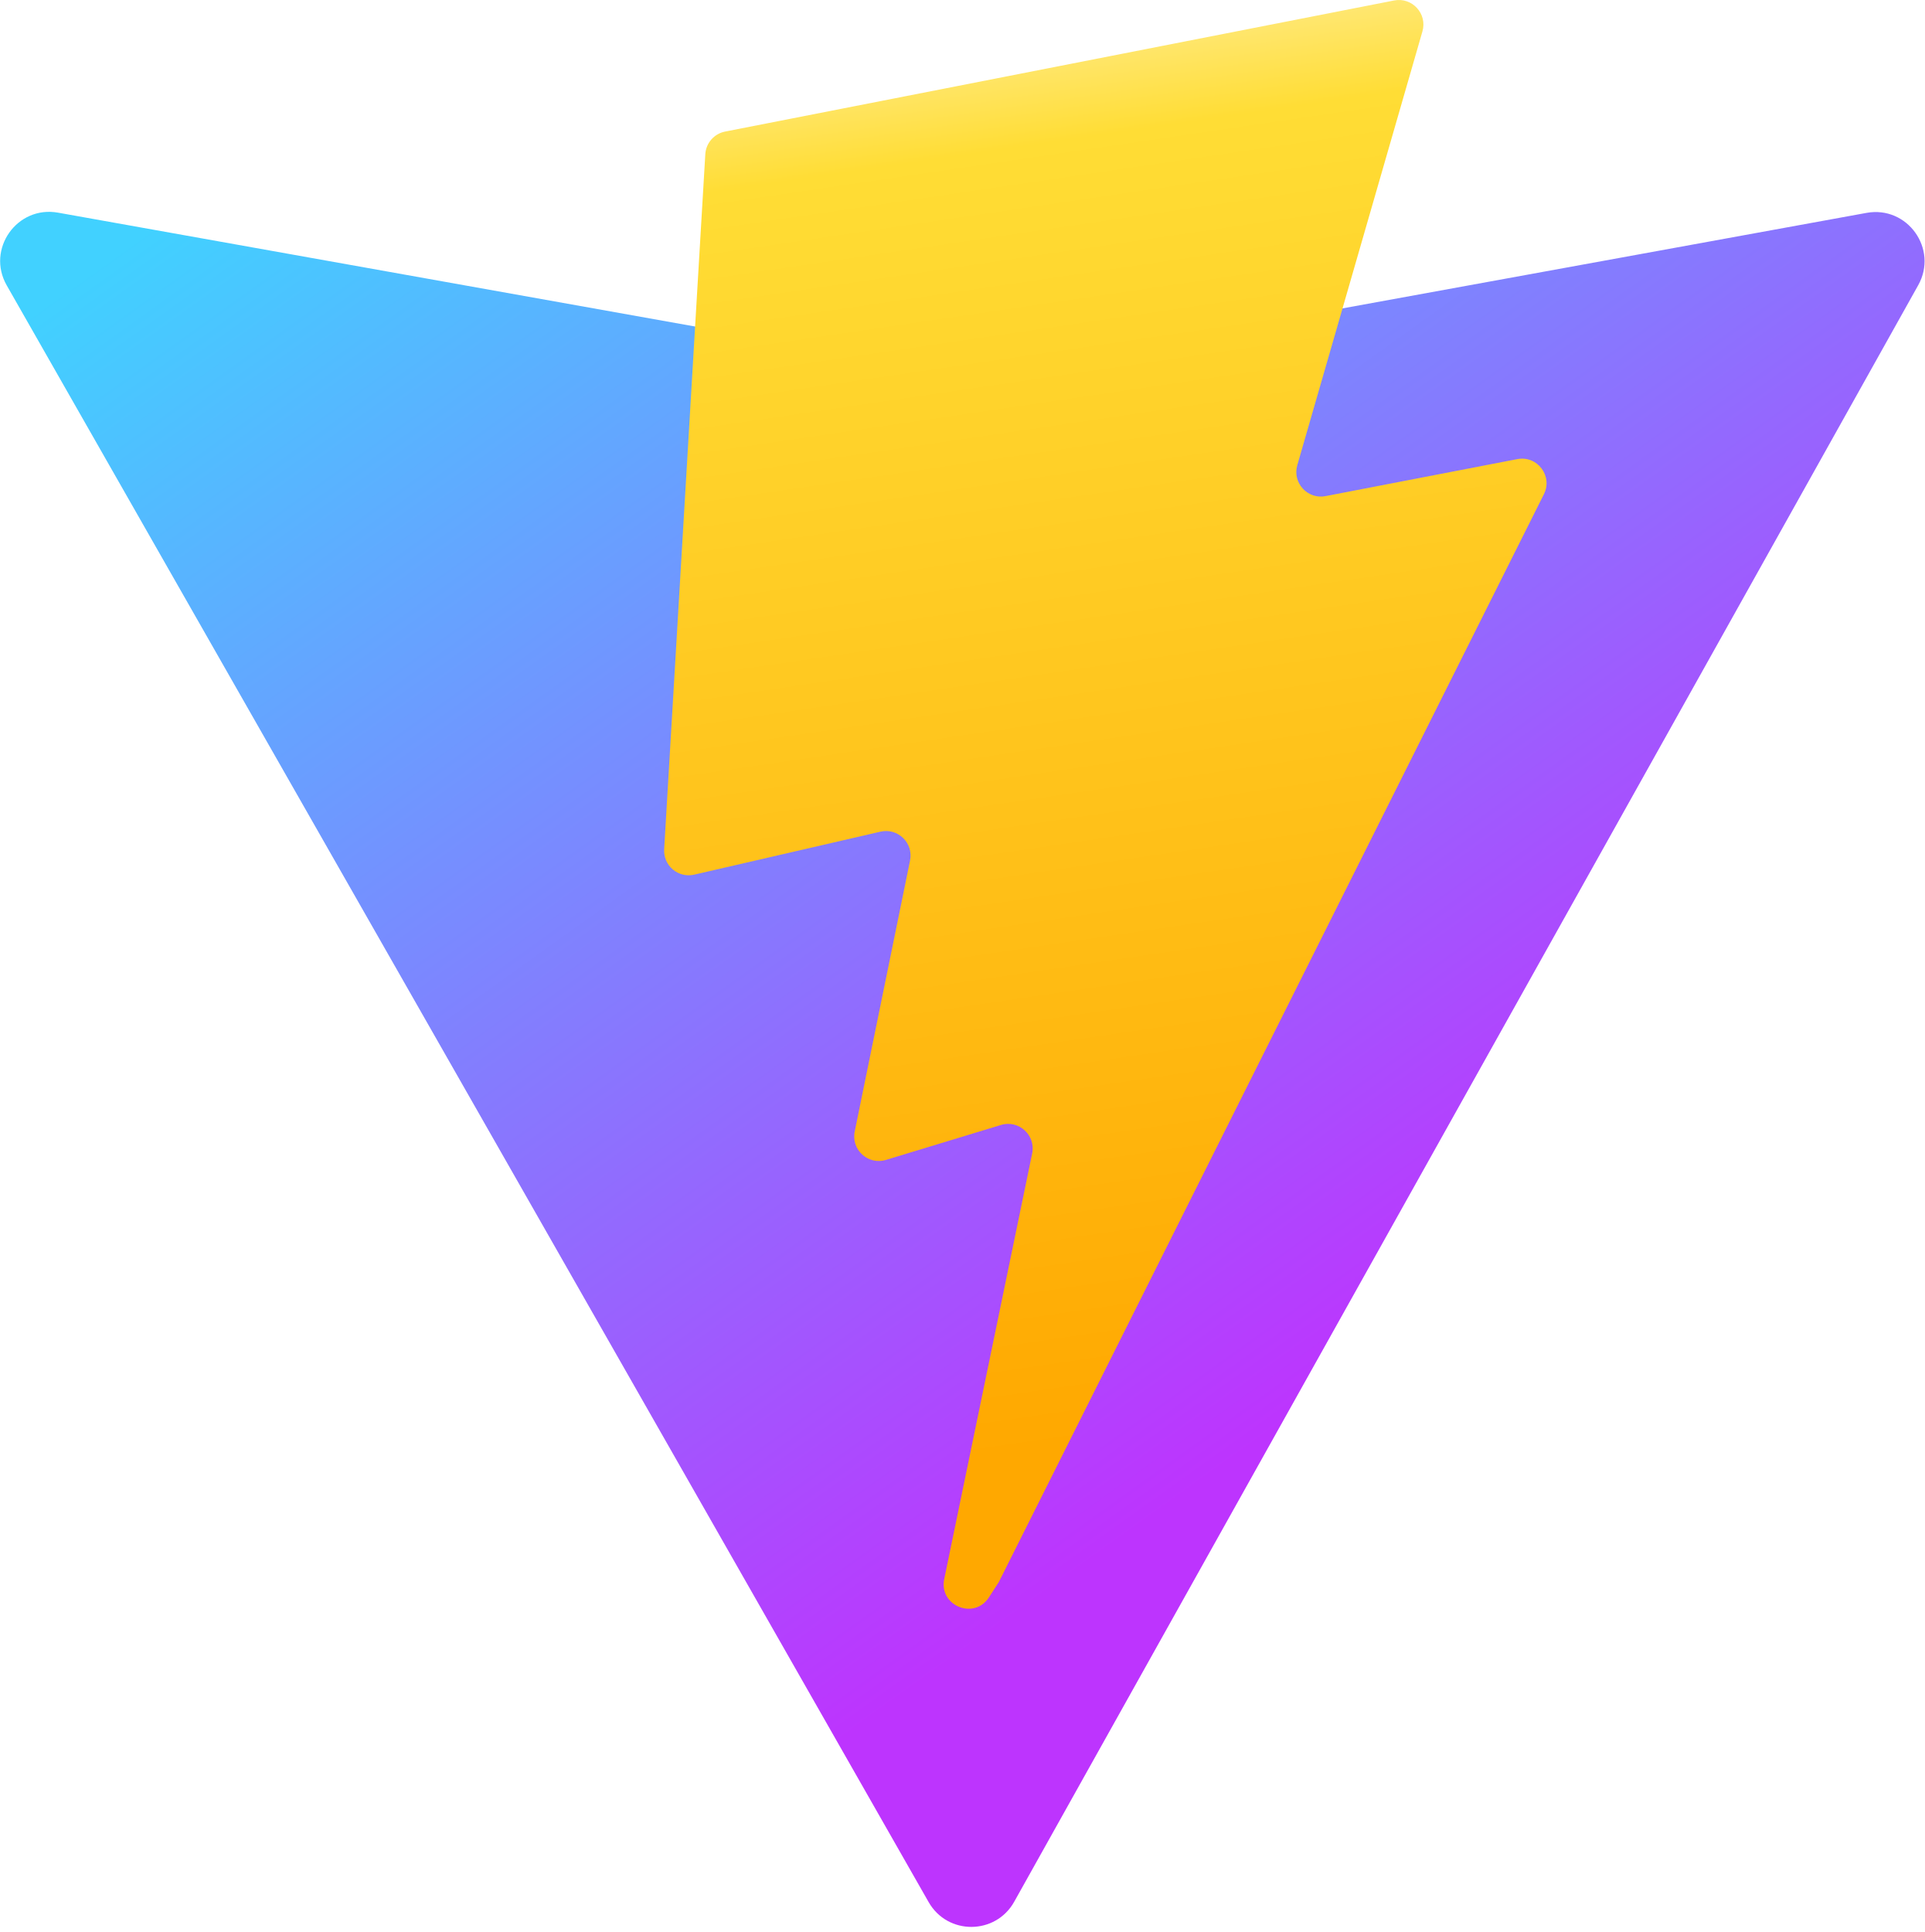
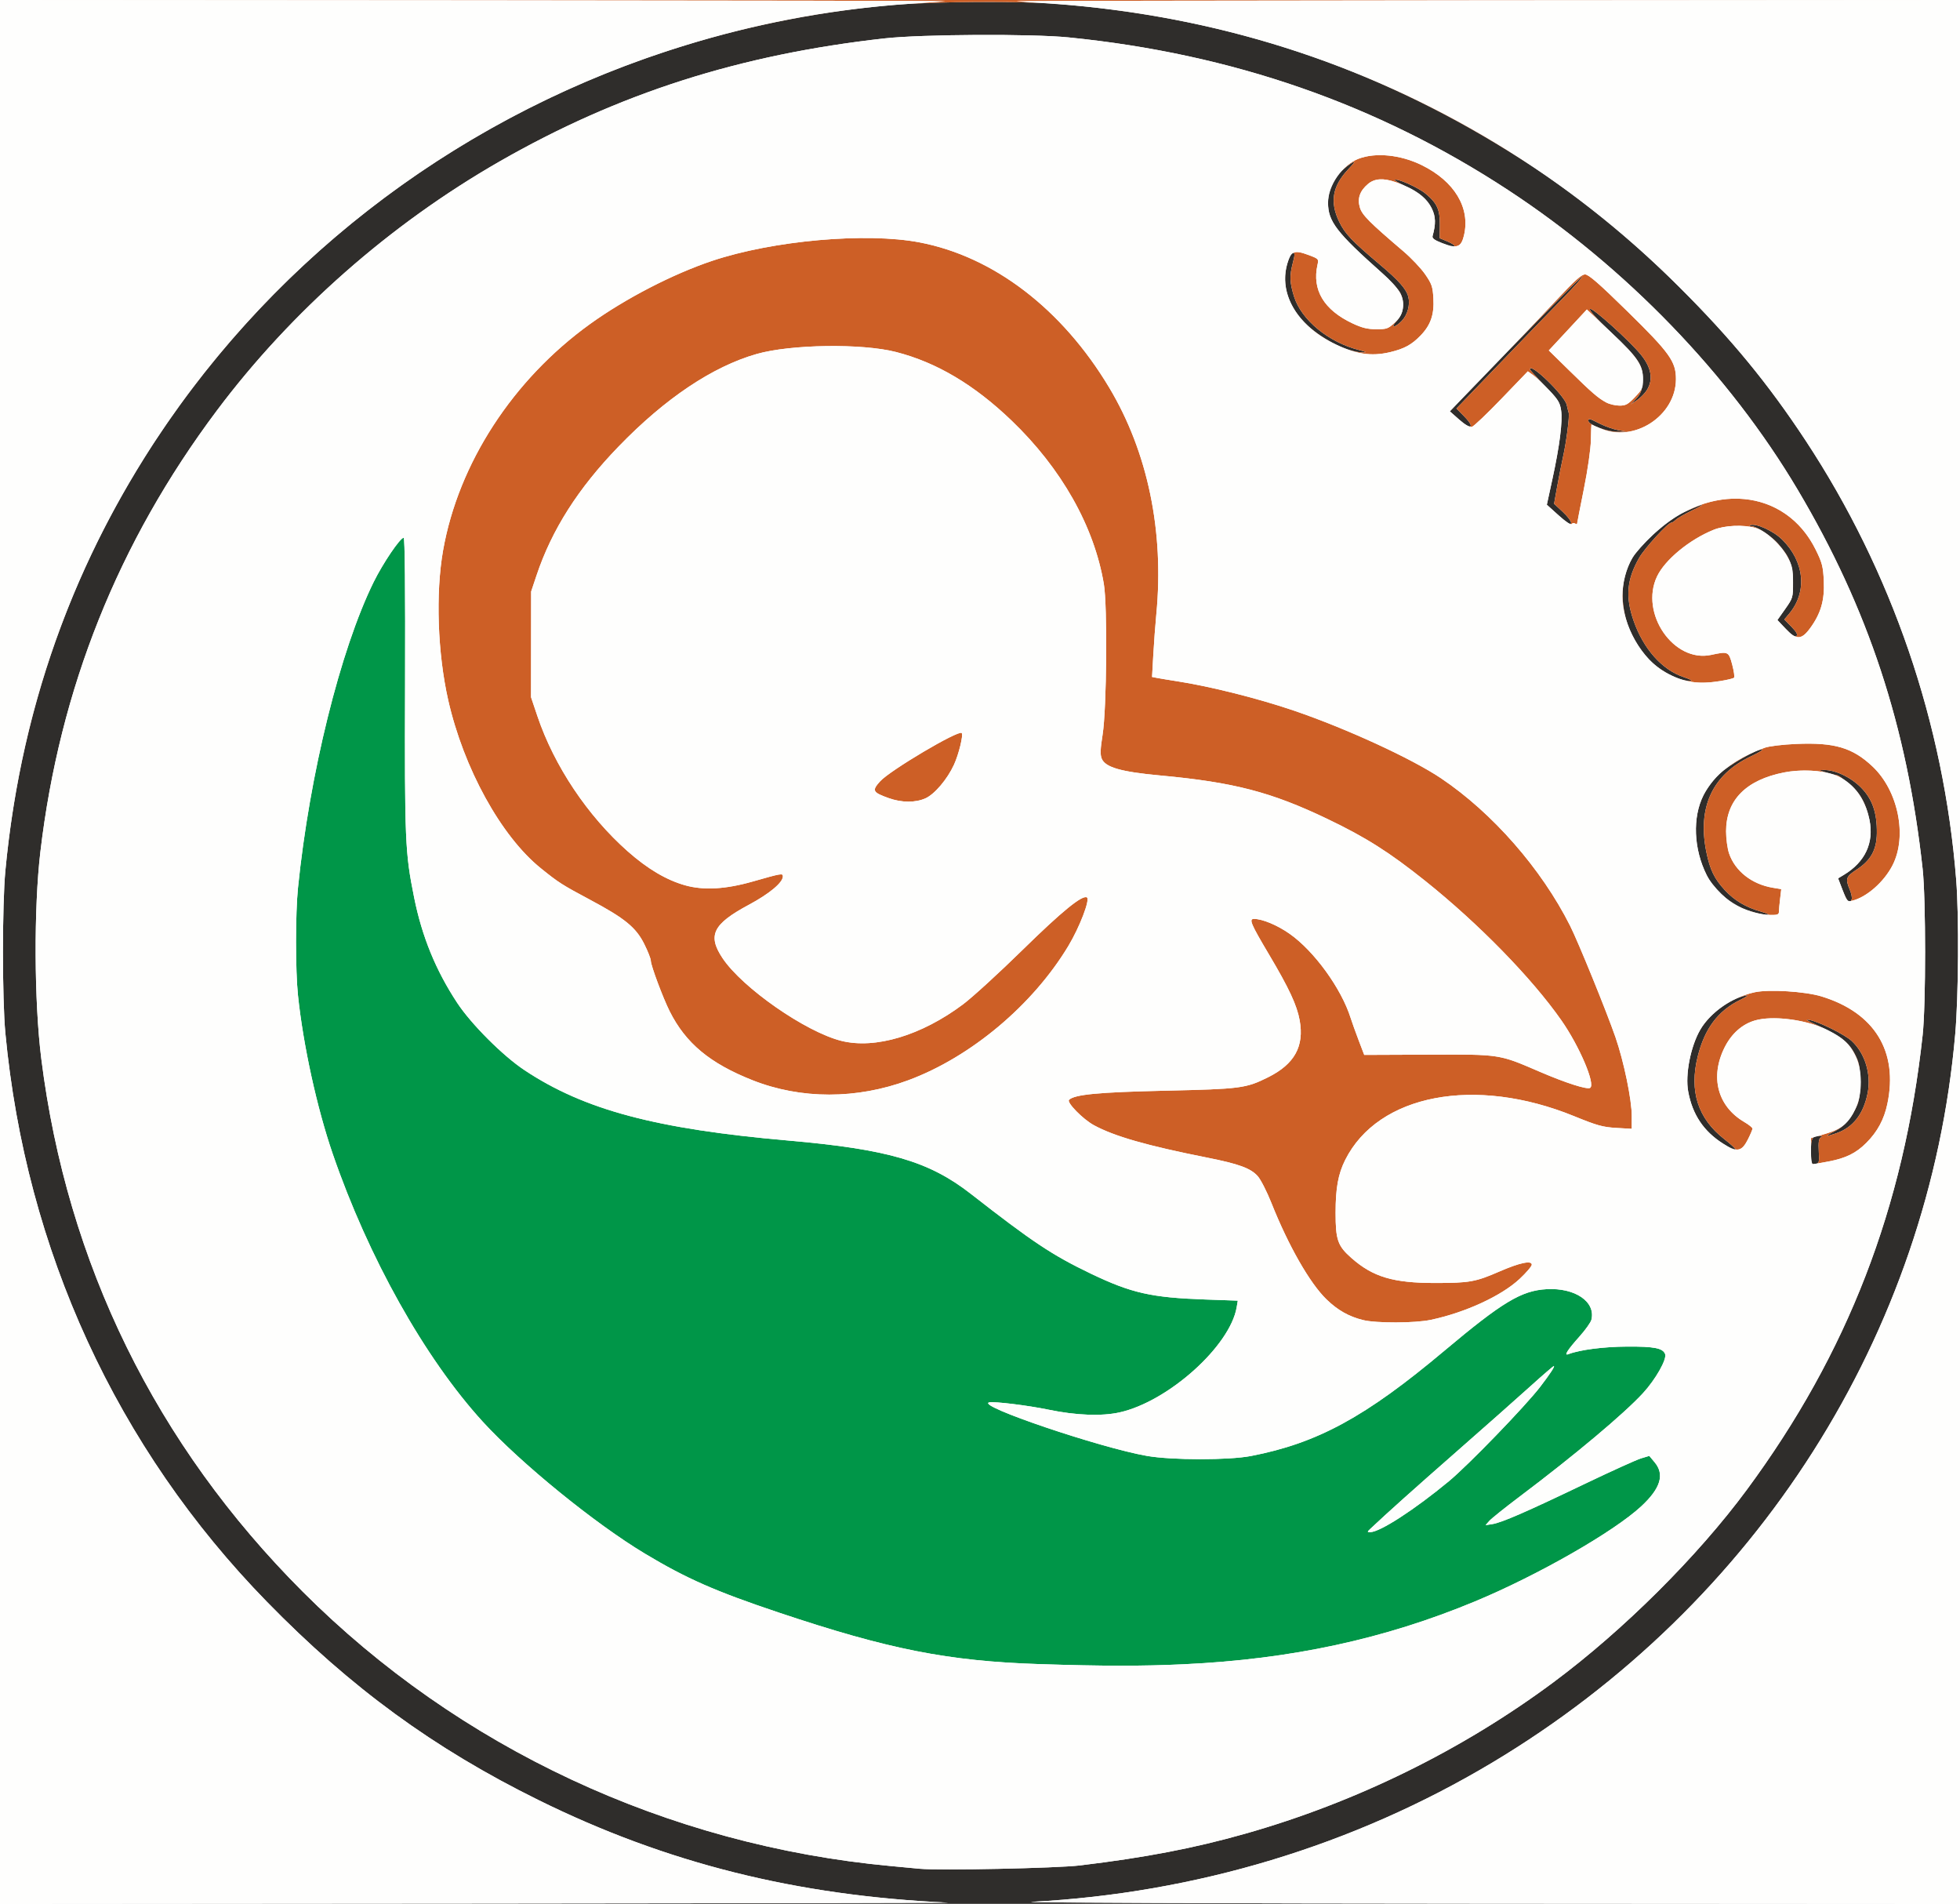
- <svg xmlns="http://www.w3.org/2000/svg" aria-hidden="true" role="img" class="iconify iconify--logos" width="31.88" height="32" preserveAspectRatio="xMidYMid meet" viewBox="0 0 256 257">
-   <defs>
-     <linearGradient id="IconifyId1813088fe1fbc01fb466" x1="-.828%" x2="57.636%" y1="7.652%" y2="78.411%">
-       <stop offset="0%" stop-color="#41D1FF" />
-       <stop offset="100%" stop-color="#BD34FE" />
-     </linearGradient>
-     <linearGradient id="IconifyId1813088fe1fbc01fb467" x1="43.376%" x2="50.316%" y1="2.242%" y2="89.03%">
-       <stop offset="0%" stop-color="#FFEA83" />
-       <stop offset="8.333%" stop-color="#FFDD35" />
-       <stop offset="100%" stop-color="#FFA800" />
-     </linearGradient>
-   </defs>
-   <path fill="url(#IconifyId1813088fe1fbc01fb466)" d="M255.153 37.938L134.897 252.976c-2.483 4.44-8.862 4.466-11.382.048L.875 37.958c-2.746-4.814 1.371-10.646 6.827-9.67l120.385 21.517a6.537 6.537 0 0 0 2.322-.004l117.867-21.483c5.438-.991 9.574 4.796 6.877 9.62Z" />
-   <path fill="url(#IconifyId1813088fe1fbc01fb467)" d="M185.432.063L96.44 17.501a3.268 3.268 0 0 0-2.634 3.014l-5.474 92.456a3.268 3.268 0 0 0 3.997 3.378l24.777-5.718c2.318-.535 4.413 1.507 3.936 3.838l-7.361 36.047c-.495 2.426 1.782 4.5 4.151 3.78l15.304-4.649c2.372-.72 4.652 1.36 4.15 3.788l-11.698 56.621c-.732 3.542 3.979 5.473 5.943 2.437l1.313-2.028l72.516-144.72c1.215-2.423-.88-5.186-3.54-4.672l-25.505 4.922c-2.396.462-4.435-1.77-3.759-4.114l16.646-57.705c.677-2.35-1.37-4.583-3.769-4.113Z" />
+ <svg xmlns="http://www.w3.org/2000/svg" width="1039" height="1009" viewBox="0 0 1039 1009">
+   <g>
+     <path d="M 627.50 882.02 C605.31,883.06 584.70,883.04 551.00,881.94 C502.56,880.36 471.01,874.12 412.71,854.58 C379.17,843.34 363.93,836.63 341.91,823.42 C315.40,807.51 276.02,775.48 255.90,753.46 C225.18,719.82 195.28,666.46 176.37,611.50 C168.01,587.20 160.70,553.83 157.96,527.50 C156.58,514.21 156.58,484.19 157.97,470.50 C164.07,410.32 180.39,344.38 198.06,308.50 C203.00,298.47 212.12,285.00 213.98,285.00 C214.63,285.00 214.89,311.95 214.73,362.75 C214.48,445.86 214.74,451.88 219.52,475.60 C223.70,496.38 231.02,514.28 242.37,531.50 C249.82,542.79 266.56,559.54 278.01,567.14 C309.73,588.22 347.64,598.33 418.00,604.47 C470.73,609.08 492.52,615.45 514.64,632.71 C547.37,658.25 557.70,665.13 578.16,674.96 C599.68,685.29 610.29,687.69 638.83,688.70 L 656.16 689.31 L 655.55 692.90 C652.00,713.45 619.26,742.80 593.48,748.54 C584.02,750.64 570.48,750.13 556.00,747.13 C544.80,744.81 526.99,742.63 524.35,743.25 C517.26,744.95 583.07,767.25 608.00,771.60 C621.23,773.90 651.35,773.93 663.19,771.64 C698.38,764.83 723.82,751.00 765.52,715.98 C796.42,690.04 806.48,683.98 819.88,683.23 C834.99,682.39 845.99,689.92 843.60,699.48 C843.25,700.84 840.47,704.76 837.41,708.19 C830.95,715.43 828.90,718.64 831.33,717.70 C837.43,715.36 850.00,713.73 862.50,713.66 C876.92,713.57 881.47,714.47 882.68,717.61 C883.72,720.32 877.66,731.04 870.98,738.30 C860.87,749.30 834.89,771.09 805.50,793.22 C797.80,799.02 790.60,804.79 789.50,806.03 L 787.50 808.30 L 791.09 807.74 C796.03,806.97 808.92,801.36 839.52,786.69 C853.83,779.83 867.51,773.63 869.92,772.91 L 874.30 771.59 L 877.15 775.01 C882.53,781.45 880.27,788.83 870.00,798.34 C855.38,811.88 815.22,834.84 782.00,848.67 C733.91,868.68 684.50,879.35 627.50,882.02 ZM 726.53 810.14 C724.67,811.89 724.67,812.00 726.38,812.00 C731.46,812.00 749.83,800.11 768.07,785.01 C778.35,776.50 808.52,745.31 816.45,735.00 C821.60,728.30 824.42,724.00 823.67,724.00 C823.36,724.00 817.79,728.80 811.30,734.66 C804.81,740.53 787.14,756.17 772.03,769.41 C748.60,789.96 735.87,801.36 726.53,810.14 Z" fill="rgb(0,150,72)" />
+     <path d="M 785.75 1008.85 L 1039.00 1009.00 L 0.00 1009.00 L 254.25 1008.81 C392.07,1008.71 502.57,1008.50 502.57,1008.35 C502.57,1008.35 502.55,1008.35 502.50,1008.35 C422.09,1004.67 353.20,987.42 285.50,954.02 C230.00,926.63 186.07,894.57 141.48,848.90 C61.89,767.40 13.68,662.58 2.84,547.50 C1.14,529.37 1.14,479.63 2.84,461.50 C11.40,370.67 42.62,287.41 95.43,214.62 C183.92,92.63 322.33,15.26 474.81,2.53 C495.82,0.77 540.34,0.50 559.60,2.01 C645.31,8.71 721.11,32.75 792.99,76.03 C829.33,97.90 859.31,121.36 890.08,152.00 C917.66,179.46 937.27,203.28 957.18,233.50 C1002.89,302.88 1030.45,383.30 1036.99,466.40 C1038.49,485.47 1038.22,527.86 1036.47,548.00 C1022.69,706.63 931.40,850.24 791.00,934.17 C717.56,978.07 633.91,1003.36 547.00,1007.93 C546.72,1007.95 546.58,1007.96 546.58,1007.98 C546.58,1008.38 651.34,1008.77 785.75,1008.85 ZM 487.50 990.40 C497.95,991.40 560.24,990.11 572.50,988.63 C607.16,984.46 632.87,979.53 660.00,971.85 C718.71,955.23 775.05,927.56 823.50,891.55 C860.60,863.98 899.95,824.81 926.02,789.50 C979.46,717.12 1009.24,640.10 1019.20,548.50 C1020.94,532.50 1020.93,476.44 1019.19,460.50 C1010.93,384.94 990.35,322.52 952.93,259.50 C916.57,198.27 861.80,141.61 799.50,100.76 C729.99,55.20 653.22,28.53 566.50,19.83 C546.83,17.85 488.59,18.16 469.00,20.34 C392.21,28.88 327.88,49.44 264.86,85.56 C206.71,118.90 154.37,165.00 114.93,217.63 C62.62,287.43 31.60,365.00 21.40,451.50 C17.88,481.36 18.10,530.97 21.89,561.12 C35.53,669.67 82.63,765.65 160.47,843.54 C243.17,926.29 353.80,977.93 472.00,988.94 C478.33,989.53 485.30,990.19 487.50,990.40 ZM 933.40 483.11 C936.75,484.07 938.38,484.85 937.00,484.84 C934.06,484.82 926.94,482.90 922.00,480.80 C916.59,478.50 907.72,469.78 904.74,463.84 C897.78,450.00 897.10,433.12 903.02,421.45 C904.90,417.76 908.51,412.92 911.49,410.09 C916.48,405.38 932.08,396.53 934.18,397.23 C934.73,397.41 932.05,399.03 928.21,400.83 C907.77,410.42 899.66,427.90 904.58,451.74 C906.49,460.98 908.81,465.75 914.26,471.67 C919.36,477.20 925.44,480.83 933.40,483.11 ZM 892.50 358.83 C896.25,360.10 897.56,360.87 896.00,360.88 C889.81,360.95 879.02,355.10 873.26,348.56 C859.37,332.78 856.17,311.33 865.36,295.64 C869.60,288.41 884.05,275.54 892.29,271.66 C896.25,269.78 900.62,267.95 902.00,267.59 C903.38,267.22 901.23,268.49 897.23,270.41 C893.24,272.32 889.27,274.59 888.41,275.45 C887.56,276.30 886.47,277.00 885.99,277.00 C884.20,277.00 871.89,290.45 868.90,295.68 C862.38,307.08 861.56,316.28 865.95,328.90 C871.17,343.90 880.97,354.94 892.50,358.83 ZM 920.00 609.16 L 920.00 609.24 C920.00,609.51 920.00,609.71 919.90,609.80 C919.61,610.05 918.47,609.33 913.98,606.47 L 913.50 606.17 C903.09,599.55 897.18,590.76 894.92,578.51 C893.25,569.50 896.21,554.44 901.37,545.63 C906.22,537.36 916.89,529.38 925.50,527.59 C927.38,527.20 926.19,528.10 922.33,530.00 C910.67,535.74 903.64,545.15 899.95,559.96 C895.38,578.32 900.08,592.85 914.10,603.74 C917.35,606.26 920.00,608.70 920.00,609.16 ZM 828.51 271.36 C831.09,273.76 833.04,276.41 832.85,277.26 C832.60,278.36 830.72,277.19 826.24,273.15 L 819.98 267.50 L 822.91 254.00 C826.81,236.04 828.42,223.28 827.53,217.38 C826.89,213.10 825.92,211.65 818.91,204.46 C814.56,200.01 811.00,196.06 811.00,195.68 C811.00,191.79 829.42,209.61 830.52,214.56 C830.87,216.18 831.34,218.07 831.56,218.76 C832.09,220.49 830.36,234.05 828.59,242.00 C827.80,245.57 826.40,252.66 825.48,257.74 L 823.82 266.99 ZM 743.08 170.07 C741.54,171.68 739.69,173.00 738.95,173.00 C738.18,173.00 738.78,171.79 740.39,170.11 C744.01,166.33 744.84,160.57 742.47,155.58 C741.50,153.54 737.08,148.64 732.63,144.69 C708.53,123.25 704.00,117.36 704.00,107.50 C704.00,99.15 708.71,91.21 716.50,86.42 C718.86,84.97 718.40,85.77 714.34,90.13 C706.28,98.81 704.92,107.17 709.89,117.50 C712.94,123.85 716.60,127.69 731.68,140.40 C741.60,148.76 745.52,153.22 746.56,157.37 C747.60,161.53 746.14,166.88 743.08,170.07 ZM 981.59 476.62 C980.55,479.33 979.14,477.91 976.78,471.75 L 974.38 465.50 L 977.44 463.65 C988.78,456.80 993.50,446.60 990.99,434.40 C989.19,425.69 985.70,419.60 979.90,415.02 C977.11,412.81 974.52,410.98 974.16,410.96 C973.80,410.93 971.25,410.29 968.50,409.52 C964.09,408.30 963.88,408.13 966.71,408.07 C972.75,407.94 981.14,411.89 986.56,417.41 C992.57,423.53 995.04,430.69 994.92,441.57 C994.82,450.41 991.72,455.99 984.20,460.88 C978.55,464.56 978.15,465.73 980.56,471.49 C981.42,473.55 981.89,475.86 981.59,476.62 ZM 949.64 332.15 C952.29,334.86 953.09,336.31 952.34,337.06 C951.60,337.80 949.94,336.71 946.74,333.37 L 942.19 328.63 L 946.35 322.74 C950.40,316.98 950.50,316.66 950.48,308.67 C950.46,299.63 948.80,295.27 942.74,288.35 C938.92,283.99 931.47,279.03 928.55,278.92 C927.42,278.88 927.07,278.61 927.77,278.33 C930.71,277.15 939.96,281.29 944.63,285.87 C956.61,297.65 958.17,313.69 948.44,325.25 L 945.88 328.29 ZM 973.50 600.58 C967.38,602.71 967.07,602.27 972.69,599.47 C977.99,596.83 981.65,592.53 984.56,585.53 C986.80,580.14 986.83,566.84 984.60,561.55 C980.95,552.88 976.87,549.41 963.13,543.28 C957.89,540.95 956.60,540.08 959.00,540.51 C964.13,541.43 978.01,548.32 981.67,551.76 C988.77,558.43 992.07,569.50 989.98,579.63 C987.73,590.55 982.23,597.54 973.50,600.58 ZM 873.10 206.61 C872.05,208.32 869.69,210.76 867.85,212.03 L 864.50 214.34 L 867.42 211.19 C869.70,208.73 870.43,206.86 870.78,202.58 C871.49,194.14 869.00,190.18 854.41,176.48 C846.12,168.69 842.22,164.38 842.88,163.72 C843.93,162.67 864.13,180.84 869.92,188.06 C875.41,194.88 876.47,201.08 873.10,206.61 ZM 720.50 185.52 C724.32,186.48 724.79,186.78 722.50,186.79 C715.05,186.82 701.57,180.28 693.29,172.61 C682.95,163.03 679.05,151.23 682.41,139.68 C683.34,136.46 684.63,134.00 685.38,134.00 C686.48,134.00 686.47,134.90 685.35,139.22 C683.53,146.25 683.65,149.65 685.97,157.14 C689.82,169.54 704.30,181.44 720.50,185.52 ZM 776.24 220.74 C782.13,226.74 779.93,228.09 773.53,222.41 L 768.56 218.00 L 774.09 212.25 C808.93,176.02 838.40,146.07 838.82,146.49 C839.10,146.77 834.37,152.06 828.31,158.25 C822.24,164.44 807.11,180.07 794.68,193.00 L 772.07 216.50 ZM 770.99 130.25 C771.00,131.31 770.17,131.13 764.23,128.79 C760.38,127.28 759.08,126.28 759.40,125.11 C761.19,118.72 761.09,114.82 759.04,110.58 C756.59,105.51 752.35,101.96 744.42,98.34 C741.37,96.94 739.07,95.59 739.32,95.35 C740.38,94.29 751.57,99.22 755.61,102.54 C761.79,107.60 763.37,111.08 763.27,119.36 L 763.18 126.23 L 767.08 127.86 C769.22,128.76 770.98,129.84 770.99,130.25 ZM 964.14 610.13 C964.48,616.10 964.36,616.52 962.25,616.82 C960.10,617.12 960.00,616.83 960.00,610.18 C960.00,602.99 960.60,601.98 964.83,602.02 C966.15,602.03 966.22,602.21 965.14,602.89 C964.16,603.51 963.88,605.53 964.14,610.13 ZM 857.93 227.99 L 862.50 228.76 L 857.50 228.87 C852.29,228.98 842.00,225.12 842.00,223.05 C842.00,221.57 842.44,221.68 848.21,224.61 C851.05,226.04 855.42,227.57 857.93,227.99 Z" fill="rgb(47,45,43)" />
+     <path d="M 758.49 699.49 C750.03,701.28 729.54,701.34 722.50,699.59 C715.03,697.74 709.11,694.39 703.18,688.65 C694.36,680.11 683.00,660.25 673.99,637.58 C671.60,631.58 668.35,625.19 666.76,623.38 C663.07,619.18 656.83,616.88 640.00,613.53 C607.94,607.16 590.71,602.23 579.87,596.33 C574.04,593.16 565.33,584.27 566.70,582.90 C569.56,580.04 582.30,578.83 618.00,578.03 C657.73,577.14 660.48,576.78 672.26,570.91 C686.23,563.94 691.45,554.52 688.96,540.75 C687.50,532.72 683.33,523.76 672.71,505.88 C663.00,489.52 661.94,487.00 664.75,487.00 C669.19,487.00 677.13,490.31 683.63,494.88 C696.66,504.02 711.07,523.90 715.98,539.50 C716.68,541.70 718.58,547.01 720.21,551.29 L 723.18 559.08 L 756.84 558.94 L 759.11 558.93 C781.01,558.83 789.47,558.79 797.41,560.79 C802.68,562.12 807.73,564.34 816.31,568.04 C830.06,573.95 841.30,577.55 842.92,576.55 C845.89,574.71 837.25,554.43 827.65,540.71 C811.96,518.29 783.76,489.43 755.50,466.85 C736.42,451.61 723.97,443.73 703.50,433.94 C673.75,419.71 653.91,414.57 615.00,410.98 C594.26,409.07 585.94,406.68 584.04,402.10 C583.16,399.97 583.26,397.09 584.50,389.28 C586.67,375.64 587.12,321.16 585.15,309.50 C580.01,278.93 562.66,248.22 536.18,222.85 C516.40,203.89 496.51,192.09 475.00,186.56 C456.99,181.92 419.12,182.46 401.11,187.61 C377.75,194.28 352.63,211.11 327.96,236.61 C306.48,258.80 292.52,280.72 284.40,305.01 L 281.56 313.50 L 281.53 341.50 L 281.50 369.50 L 284.87 379.50 C293.77,405.88 311.45,432.34 332.78,451.21 C343.27,460.48 353.20,466.36 363.11,469.17 C372.95,471.95 384.57,471.31 399.00,467.19 C414.31,462.82 415.00,462.70 415.00,464.48 C415.00,467.73 407.88,473.67 397.00,479.50 C377.89,489.74 374.95,495.70 383.03,507.81 C393.55,523.57 427.09,546.90 446.00,551.63 C463.98,556.12 488.45,548.78 510.50,532.28 C515.45,528.57 529.69,515.56 542.14,503.35 C563.02,482.89 573.78,474.13 576.19,475.62 C577.95,476.70 572.32,491.39 566.34,501.33 C547.51,532.63 514.67,560.19 481.54,572.49 C454.16,582.66 424.56,582.66 398.89,572.49 C376.31,563.55 363.51,552.90 355.02,536.01 C351.44,528.89 345.00,511.64 345.00,509.18 C345.00,508.13 343.43,504.13 341.51,500.29 C337.11,491.50 331.24,486.71 312.83,476.88 C297.80,468.85 296.21,467.84 286.66,460.14 C265.59,443.15 245.77,407.15 237.58,371.00 C231.96,346.17 230.87,314.43 234.87,291.74 C242.99,245.64 271.84,201.20 312.81,171.70 C331.54,158.21 356.65,145.23 377.50,138.25 C409.74,127.45 459.19,123.05 487.46,128.46 C526.77,135.98 563.05,163.76 588.01,205.44 C608.43,239.53 617.18,281.64 612.97,325.50 C612.44,331.00 611.72,340.74 611.36,347.14 L 610.71 358.78 L 613.60 359.33 C615.20,359.64 619.88,360.41 624.00,361.05 C641.55,363.76 667.04,370.17 686.00,376.64 C713.82,386.14 748.40,402.05 763.89,412.46 C791.18,430.81 817.09,460.40 832.29,490.58 C836.66,499.26 851.55,535.83 856.35,549.65 C860.82,562.57 865.00,582.76 865.00,591.49 L 865.00 598.25 L 856.75 597.77 C849.62,597.35 846.60,596.51 834.50,591.57 C781.93,570.12 730.59,579.90 713.11,614.72 C709.37,622.16 708.00,629.69 708.00,642.75 C708.00,657.12 709.11,660.29 716.41,666.72 C727.87,676.80 738.56,679.97 761.00,679.96 C778.98,679.95 782.21,679.37 794.87,673.86 C805.57,669.20 812.00,667.85 812.00,670.25 C812.00,671.09 809.12,674.47 805.60,677.76 C795.94,686.79 776.85,695.60 758.49,699.49 ZM 828.51 271.36 L 823.82 266.99 L 825.48 257.74 C826.40,252.66 827.80,245.57 828.59,242.00 C830.36,234.05 832.09,220.49 831.56,218.76 C831.34,218.07 830.87,216.18 830.52,214.56 C829.42,209.61 811.00,191.79 811.00,195.68 C811.00,196.03 814.09,199.49 818.04,203.57 C815.83,201.42 813.75,199.54 812.70,198.79 L 809.91 196.80 L 795.98 211.27 C788.32,219.24 781.24,225.97 780.25,226.23 C779.79,226.34 779.14,226.20 778.32,225.81 C780.50,226.71 780.20,224.78 776.24,220.74 L 772.07 216.50 L 794.68 193.00 C807.11,180.07 822.24,164.44 828.31,158.25 C834.37,152.06 839.10,146.77 838.82,146.49 C838.40,146.07 808.93,176.02 774.09,212.25 L 768.56 218.00 L 774.53 211.75 C777.81,208.32 787.48,198.30 796.02,189.50 C804.55,180.70 817.44,167.18 824.66,159.45 C834.93,148.47 838.34,145.41 840.30,145.45 C842.18,145.49 847.78,150.38 862.69,165.00 C885.19,187.06 888.45,191.63 888.42,201.00 C888.35,220.45 866.08,234.88 848.29,227.01 C848.04,226.90 847.79,226.79 847.55,226.69 C850.82,227.94 854.83,228.93 857.50,228.87 L 862.50 228.76 L 857.93 227.99 C855.42,227.57 851.05,226.04 848.21,224.61 C842.44,221.68 842.00,221.57 842.00,223.05 C842.00,223.75 843.20,224.67 845.00,225.57 C844.18,225.22 843.66,225.00 843.62,225.00 C843.56,225.00 843.42,228.71 843.33,233.25 C843.23,238.07 841.68,248.91 839.58,259.33 C837.61,269.14 836.00,277.38 836.00,277.64 C836.00,277.90 835.50,277.81 834.89,277.43 C834.28,277.05 833.49,277.20 833.14,277.76 C833.03,277.93 832.70,277.87 832.18,277.62 C832.56,277.71 832.78,277.58 832.85,277.26 C833.04,276.41 831.09,273.76 828.51,271.36 ZM 743.08 170.07 C746.14,166.88 747.60,161.53 746.56,157.37 C745.52,153.22 741.60,148.76 731.68,140.40 C716.60,127.69 712.94,123.85 709.89,117.50 C704.92,107.17 706.28,98.81 714.34,90.13 C718.40,85.77 718.86,84.97 716.50,86.42 C714.59,87.60 712.86,88.96 711.34,90.48 C713.92,87.62 716.98,85.34 720.19,84.12 C729.25,80.67 742.47,82.01 753.64,87.50 C771.07,96.05 779.55,110.19 776.05,124.80 C775.07,128.87 773.83,130.62 770.96,130.55 C770.98,130.46 770.99,130.36 770.99,130.25 C770.98,129.84 769.22,128.76 767.08,127.86 L 763.18 126.23 L 763.27 119.36 C763.37,111.08 761.79,107.60 755.61,102.54 C751.57,99.22 740.38,94.29 739.32,95.35 C739.09,95.58 741.07,96.76 743.82,98.06 C742.58,97.54 741.27,97.04 739.87,96.55 C733.33,94.27 728.66,94.57 725.21,97.48 C720.84,101.15 719.44,105.20 720.88,110.00 C722.07,113.97 725.91,117.82 744.00,133.23 C748.12,136.74 753.29,142.20 755.47,145.36 C758.99,150.45 759.49,151.90 759.84,158.10 C760.33,166.77 758.41,172.30 752.99,177.89 C748.33,182.70 744.39,184.84 737.02,186.61 C726.74,189.07 718.25,187.71 706.35,181.69 C699.66,178.31 694.15,174.04 690.00,169.25 C691.02,170.40 692.11,171.52 693.29,172.61 C701.57,180.28 715.05,186.82 722.50,186.79 C724.79,186.78 724.32,186.48 720.50,185.52 C704.30,181.44 689.82,169.54 685.97,157.14 C683.65,149.65 683.53,146.25 685.35,139.22 C686.39,135.21 686.47,134.15 685.60,134.01 C687.24,133.13 689.63,133.64 693.68,135.15 C699.00,137.14 699.10,137.26 698.41,140.34 C695.43,153.61 701.77,164.23 716.95,171.38 C721.99,173.75 724.90,174.47 729.55,174.48 C735.12,174.50 735.90,174.22 739.37,170.95 C740.73,169.67 741.69,168.54 742.37,167.37 C741.85,168.36 741.19,169.28 740.39,170.11 C738.78,171.79 738.18,173.00 738.95,173.00 C739.69,173.00 741.54,171.68 743.08,170.07 ZM 892.50 358.83 C880.97,354.94 871.17,343.90 865.95,328.90 C861.56,316.28 862.38,307.08 868.90,295.68 C871.89,290.45 884.20,277.00 885.99,277.00 C886.47,277.00 887.56,276.30 888.41,275.45 C889.27,274.59 893.24,272.32 897.23,270.41 C901.23,268.49 903.38,267.22 902.00,267.59 C900.64,267.95 896.36,269.74 892.43,271.59 C919.32,257.12 949.17,264.31 962.52,291.34 C965.92,298.21 966.44,300.25 966.80,307.84 C967.28,318.13 965.24,325.18 959.50,333.00 C956.49,337.10 954.29,338.51 951.48,337.24 C951.85,337.33 952.13,337.27 952.34,337.06 C953.09,336.31 952.29,334.86 949.64,332.15 L 945.88 328.29 L 948.44 325.25 C958.17,313.69 956.61,297.65 944.63,285.87 C939.96,281.29 930.71,277.15 927.77,278.33 C927.07,278.61 927.42,278.88 928.55,278.92 C931.47,279.03 938.92,283.99 942.74,288.35 C945.82,291.87 947.77,294.73 948.94,297.87 C948.56,297.05 948.10,296.17 947.54,295.15 C943.81,288.42 936.07,281.39 930.66,279.82 C924.23,277.96 914.28,278.39 908.36,280.80 C895.54,286.00 882.59,296.68 878.40,305.50 C869.11,325.03 887.22,351.34 907.03,347.09 C916.15,345.13 916.37,345.23 918.25,352.24 C919.17,355.67 919.60,358.80 919.21,359.18 C918.82,359.57 915.58,360.36 912.00,360.93 C904.03,362.22 898.09,362.13 892.11,360.34 C893.53,360.70 894.84,360.90 896.00,360.88 C897.56,360.87 896.25,360.10 892.50,358.83 ZM 920.00 609.16 C920.00,608.70 917.35,606.26 914.10,603.74 C900.08,592.85 895.38,578.32 899.95,559.96 C903.64,545.15 910.67,535.74 922.33,530.00 C926.19,528.10 927.38,527.20 925.50,527.59 C923.42,528.02 921.22,528.82 919.01,529.89 C922.58,528.07 926.37,526.68 930.18,525.87 C937.79,524.23 956.92,525.43 965.59,528.08 C993.74,536.70 1006.34,557.24 1000.50,585.01 C998.76,593.27 995.26,599.77 989.36,605.68 C983.91,611.15 978.52,613.81 969.32,615.56 C965.20,616.35 961.41,617.00 960.91,617.00 C960.81,617.00 960.71,616.87 960.62,616.63 C960.95,616.96 961.46,616.93 962.25,616.82 C964.36,616.52 964.48,616.10 964.14,610.13 C963.88,605.53 964.16,603.51 965.14,602.89 C966.22,602.21 966.15,602.03 964.83,602.02 C964.46,602.01 964.12,602.02 963.80,602.03 L 967.60 600.91 C972.40,599.48 975.68,597.91 978.26,595.50 C976.62,597.12 974.78,598.42 972.69,599.47 C967.07,602.27 967.38,602.71 973.50,600.58 C982.23,597.54 987.73,590.55 989.98,579.63 C992.07,569.50 988.77,558.43 981.67,551.76 C978.01,548.32 964.13,541.43 959.00,540.51 C956.60,540.08 957.89,540.95 963.13,543.28 C964.41,543.86 965.62,544.41 966.74,544.94 C955.67,540.14 939.28,538.20 930.29,540.83 C923.52,542.80 917.91,547.78 914.25,555.04 C906.35,570.73 910.45,586.32 924.67,594.65 C927.05,596.05 929.00,597.61 929.00,598.13 C929.00,598.64 927.90,601.25 926.55,603.91 C924.49,607.96 922.80,609.64 920.00,609.19 ZM 933.40 483.11 C925.44,480.83 919.36,477.20 914.26,471.67 C908.81,465.75 906.49,460.98 904.58,451.74 C899.66,427.90 907.77,410.42 928.21,400.83 C932.05,399.03 934.73,397.41 934.18,397.23 C933.72,397.07 932.61,397.38 931.12,398.00 C932.53,397.40 933.99,396.83 935.50,396.28 C937.77,395.46 945.00,394.58 952.19,394.27 C972.46,393.39 982.08,396.24 992.67,406.25 C1006.27,419.11 1011.13,443.09 1003.27,458.52 C998.75,467.39 989.50,475.52 981.84,477.36 C981.58,477.42 981.35,477.47 981.14,477.51 C981.30,477.29 981.45,476.99 981.59,476.62 C981.89,475.86 981.42,473.55 980.56,471.49 C978.15,465.73 978.55,464.56 984.20,460.88 C991.72,455.99 994.82,450.41 994.92,441.57 C995.04,430.69 992.57,423.53 986.56,417.41 C981.14,411.89 972.75,407.94 966.71,408.07 C963.88,408.13 964.09,408.30 968.50,409.52 L 968.57 409.54 C961.89,408.05 953.05,407.94 945.74,409.38 C925.55,413.35 915.00,424.06 915.00,440.57 C915.00,444.46 915.71,449.72 916.58,452.27 C919.79,461.69 928.71,468.68 939.88,470.50 L 944.25 471.22 L 943.64 476.36 C943.30,479.19 943.01,482.29 943.01,483.25 C943.00,484.65 942.16,484.98 938.75,484.91 C938.21,484.90 937.68,484.87 937.14,484.84 C938.25,484.79 936.63,484.04 933.40,483.11 ZM 873.10 206.61 C876.47,201.08 875.41,194.88 869.92,188.06 C864.13,180.84 843.93,162.67 842.88,163.72 C842.29,164.31 845.38,167.86 852.06,174.25 L 841.20 164.02 L 831.12 174.87 L 821.03 185.73 L 831.77 196.26 C843.84,208.12 847.19,211.01 851.50,213.31 C853.15,214.20 856.26,214.94 858.42,214.96 C861.79,214.99 862.95,214.36 866.67,210.48 C868.67,208.39 869.77,207.11 870.35,205.78 C869.87,208.00 869.03,209.45 867.42,211.19 L 864.50 214.34 L 867.85 212.03 C869.69,210.76 872.05,208.32 873.10,206.61 ZM 490.65 423.07 C485.31,425.49 477.96,425.45 471.03,422.96 C462.55,419.91 462.10,419.01 466.54,414.09 C471.80,408.27 508.10,386.77 509.80,388.47 C510.77,389.44 508.26,399.76 505.69,405.33 C502.15,413.00 495.47,420.88 490.65,423.07 ZM 0.00 0.00 L 1039.00 0.00 L 786.75 0.17 C649.53,0.27 538.96,0.49 538.96,0.66 C538.96,0.66 538.97,0.66 539.00,0.67 C540.75,0.79 545.63,1.13 551.25,1.52 C531.96,0.70 501.13,0.92 481.60,2.06 L 482.00 2.03 C490.52,1.44 499.08,0.82 501.00,0.64 C501.02,0.64 501.02,0.64 501.02,0.64 C501.02,0.46 389.81,0.25 252.25,0.16 ZM 705.78 33.69 C743.00,47.55 778.43,65.63 811.52,87.69 C805.52,83.73 799.35,79.85 792.99,76.03 C764.65,58.96 735.70,44.89 705.78,33.69 ZM 40.45 311.53 C20.42,358.59 7.81,408.77 2.84,461.50 C7.83,408.52 20.33,358.64 40.45,311.53 ZM 455.45 4.50 C427.33,7.88 399.74,13.47 372.93,21.14 C400.15,13.31 427.40,7.81 455.45,4.50 ZM 930.53 398.24 C926.15,400.16 919.02,404.31 914.41,407.71 C918.87,404.10 924.26,400.93 930.53,398.24 ZM 976.18 550.30 C980.28,553.33 982.51,556.59 984.60,561.55 C985.15,562.87 985.57,564.68 985.84,566.74 C985.37,564.14 984.62,561.70 983.59,559.60 C981.63,555.58 979.53,552.83 976.18,550.30 ZM 860.58 309.45 C859.63,316.03 860.28,322.96 862.44,329.68 C860.90,325.10 860.02,320.43 860.02,316.00 C860.02,313.87 860.22,311.66 860.58,309.45 ZM 961.35 602.76 C960.23,603.71 960.00,605.77 960.00,610.08 L 960.00 603.16 ZM 152.00 149.11 C131.45,169.19 112.51,191.07 95.43,214.62 C92.81,218.23 90.25,221.86 87.73,225.52 C106.61,197.95 128.16,172.37 152.00,149.11 ZM 971.46 410.32 C972.88,410.69 973.94,410.94 974.16,410.96 C974.41,410.97 975.69,411.83 977.36,413.07 C975.74,412.05 974.00,411.20 972.15,410.55 C971.93,410.47 971.69,410.40 971.46,410.32 ZM 870.72 197.72 C869.80,192.43 866.35,187.89 856.61,178.56 C866.45,187.93 869.96,192.42 870.72,197.72 ZM 983.41 418.28 C987.16,422.41 989.58,427.61 990.99,434.40 C989.65,427.96 987.05,422.48 983.41,418.28 ZM 985.70 581.13 C985.42,582.86 985.04,584.37 984.56,585.53 C983.74,587.51 982.85,589.28 981.89,590.85 C982.53,589.75 983.15,588.54 983.77,587.19 C984.61,585.35 985.25,583.30 985.70,581.13 ZM 585.56 4.61 C600.34,6.39 614.95,8.77 629.37,11.75 C615.04,8.81 600.45,6.43 585.56,4.61 ZM 743.53 158.72 C743.10,156.84 742.18,154.98 740.64,152.93 C741.52,154.01 742.17,154.94 742.47,155.58 C742.95,156.60 743.31,157.65 743.53,158.72 ZM 877.25 352.37 C879.29,354.03 881.56,355.57 883.86,356.87 C883.59,356.72 883.32,356.58 883.04,356.43 C881.05,355.34 879.11,353.97 877.25,352.37 ZM 933.97 484.47 C931.51,484.07 929.06,483.41 926.67,482.53 C929.23,483.37 931.86,484.07 933.97,484.47 ZM 979.35 477.13 C978.63,476.46 977.99,474.92 976.81,471.83 C977.81,474.45 978.65,476.19 979.35,477.13 ZM 919.01 529.89 C915.87,531.49 912.91,533.41 910.25,535.58 C913.00,533.31 916.01,531.34 919.01,529.89 ZM 910.25 535.58 C906.63,538.56 903.46,542.07 901.37,545.63 C903.50,542.00 906.58,538.56 910.25,535.58 ZM 948.87 335.47 C948.08,334.79 947.22,333.95 946.29,332.94 L 944.86 331.41 L 946.74 333.37 C947.54,334.21 948.25,334.91 948.87,335.47 ZM 883.19 277.53 C881.45,278.86 879.68,280.32 877.96,281.83 C879.68,280.29 881.42,278.86 883.19,277.53 ZM 826.11 212.82 C826.93,214.27 827.26,215.57 827.53,217.38 C827.26,215.58 826.89,214.23 826.11,212.82 ZM 827.46 227.10 C826.85,233.83 825.31,242.93 822.91,254.00 C825.31,242.96 826.84,233.83 827.46,227.10 ZM 759.04 110.58 C758.20,108.84 757.10,107.24 755.73,105.76 C757.11,107.22 758.18,108.81 759.04,110.58 ZM 683.56 136.47 C683.21,137.24 682.87,138.16 682.56,139.17 C682.88,138.11 683.21,137.21 683.56,136.47 ZM 681.59 143.31 C681.77,142.14 682.03,140.96 682.37,139.79 C682.04,140.96 681.78,142.14 681.59,143.31 ZM 904.74 463.84 C897.78,450.00 897.10,433.12 903.02,421.45 C897.10,433.19 897.78,449.99 904.74,463.84 Z" fill="rgb(205,95,38)" />
+     <path d="M 0.00 504.50 L 0.00 0.00 L 252.25 0.16 C390.99,0.25 502.92,0.47 501.00,0.64 C499.08,0.82 490.52,1.44 482.00,2.03 C437.44,5.09 395.43,13.31 353.00,27.29 C237.79,65.23 139.50,141.85 76.30,243.00 C34.69,309.58 10.32,382.07 2.84,461.50 C1.14,479.63 1.14,529.37 2.84,547.50 C13.68,662.58 61.89,767.40 141.48,848.90 C186.07,894.57 230.00,926.63 285.50,954.02 C353.20,987.42 422.09,1004.67 502.50,1008.35 C505.80,1008.50 394.09,1008.71 254.25,1008.81 L 0.00 1009.00 L 0.00 504.50 ZM 547.00 1007.93 C633.91,1003.36 717.56,978.07 791.00,934.17 C931.40,850.24 1022.69,706.63 1036.47,548.00 C1038.22,527.86 1038.49,485.47 1036.99,466.40 C1030.45,383.30 1002.89,302.88 957.18,233.50 C937.27,203.28 917.66,179.46 890.08,152.00 C801.08,63.38 684.98,10.87 558.50,2.03 C550.25,1.45 541.47,0.84 539.00,0.67 C536.53,0.49 648.01,0.27 786.75,0.17 L 1039.00 0.00 L 1039.00 504.50 L 1039.00 1009.00 L 785.75 1008.85 C646.46,1008.77 539.03,1008.35 547.00,1007.93 ZM 487.50 990.40 C485.30,990.19 478.33,989.53 472.00,988.94 C353.80,977.93 243.17,926.29 160.47,843.54 C82.63,765.65 35.53,669.67 21.89,561.12 C18.10,530.97 17.88,481.36 21.40,451.50 C31.60,365.00 62.62,287.43 114.93,217.63 C154.37,165.00 206.71,118.90 264.86,85.56 C327.88,49.44 392.21,28.88 469.00,20.34 C488.59,18.16 546.83,17.85 566.50,19.83 C653.22,28.53 729.99,55.20 799.50,100.76 C861.80,141.61 916.57,198.27 952.93,259.50 C990.35,322.52 1010.93,384.94 1019.19,460.50 C1020.93,476.44 1020.94,532.50 1019.20,548.50 C1009.24,640.10 979.46,717.12 926.02,789.50 C899.95,824.81 860.60,863.98 823.50,891.55 C775.05,927.56 718.71,955.23 660.00,971.85 C632.87,979.53 607.16,984.46 572.50,988.63 C560.24,990.11 497.95,991.40 487.50,990.40 ZM 627.50 882.02 C684.50,879.35 733.91,868.68 782.00,848.67 C815.22,834.84 855.38,811.88 870.00,798.34 C880.27,788.83 882.53,781.45 877.15,775.01 L 874.30 771.59 L 869.92 772.91 C867.51,773.63 853.83,779.83 839.52,786.69 C808.92,801.36 796.03,806.97 791.09,807.74 L 787.50 808.30 L 789.50 806.03 C790.60,804.79 797.80,799.02 805.50,793.22 C834.89,771.09 860.87,749.30 870.98,738.30 C877.66,731.04 883.72,720.32 882.68,717.61 C881.47,714.47 876.92,713.57 862.50,713.66 C850.00,713.73 837.43,715.36 831.33,717.70 C828.90,718.64 830.95,715.43 837.41,708.19 C840.47,704.76 843.25,700.84 843.60,699.48 C845.99,689.92 834.99,682.39 819.88,683.23 C806.48,683.98 796.42,690.04 765.52,715.98 C723.82,751.00 698.38,764.83 663.19,771.64 C651.35,773.93 621.23,773.90 608.00,771.60 C583.07,767.25 517.26,744.95 524.35,743.25 C526.99,742.63 544.80,744.81 556.00,747.13 C570.48,750.13 584.02,750.64 593.48,748.54 C619.26,742.80 652.00,713.45 655.55,692.90 L 656.16 689.31 L 638.83 688.70 C610.29,687.69 599.68,685.29 578.16,674.96 C557.70,665.13 547.37,658.25 514.64,632.71 C492.52,615.45 470.73,609.08 418.00,604.47 C347.64,598.33 309.73,588.22 278.01,567.14 C266.56,559.54 249.82,542.79 242.37,531.50 C231.02,514.28 223.70,496.38 219.52,475.60 C214.74,451.88 214.48,445.86 214.73,362.75 C214.89,311.95 214.63,285.00 213.98,285.00 C212.12,285.00 203.00,298.47 198.06,308.50 C180.39,344.38 164.07,410.32 157.97,470.50 C156.58,484.19 156.58,514.21 157.96,527.50 C160.70,553.83 168.01,587.20 176.37,611.50 C195.28,666.46 225.18,719.82 255.90,753.46 C276.02,775.48 315.40,807.51 341.91,823.42 C363.93,836.63 379.17,843.34 412.71,854.58 C471.01,874.12 502.56,880.36 551.00,881.94 C584.70,883.04 605.31,883.06 627.50,882.02 ZM 758.49 699.49 C776.85,695.60 795.94,686.79 805.60,677.76 C809.12,674.47 812.00,671.09 812.00,670.25 C812.00,667.85 805.57,669.20 794.87,673.86 C782.21,679.37 778.98,679.95 761.00,679.96 C738.56,679.97 727.87,676.80 716.41,666.72 C709.11,660.29 708.00,657.12 708.00,642.75 C708.00,629.69 709.37,622.16 713.11,614.72 C730.59,579.90 781.93,570.12 834.50,591.57 C846.60,596.51 849.62,597.35 856.75,597.77 L 865.00 598.25 L 865.00 591.49 C865.00,582.76 860.82,562.57 856.35,549.65 C851.55,535.83 836.66,499.26 832.29,490.58 C817.09,460.40 791.18,430.81 763.89,412.46 C748.40,402.05 713.82,386.14 686.00,376.64 C667.04,370.17 641.55,363.76 624.00,361.05 C619.88,360.41 615.20,359.64 613.60,359.33 L 610.71 358.78 L 611.36 347.14 C611.72,340.74 612.44,331.00 612.97,325.50 C617.18,281.64 608.43,239.53 588.01,205.44 C563.05,163.76 526.77,135.98 487.46,128.46 C459.19,123.05 409.74,127.45 377.50,138.25 C356.65,145.23 331.54,158.21 312.81,171.70 C271.84,201.20 242.99,245.64 234.87,291.74 C230.87,314.43 231.96,346.17 237.58,371.00 C245.77,407.15 265.59,443.15 286.66,460.14 C296.21,467.84 297.80,468.85 312.83,476.88 C331.24,486.71 337.11,491.50 341.51,500.29 C343.43,504.13 345.00,508.13 345.00,509.18 C345.00,511.64 351.44,528.89 355.02,536.01 C363.51,552.90 376.31,563.55 398.89,572.49 C424.56,582.66 454.16,582.66 481.54,572.49 C514.67,560.19 547.51,532.63 566.34,501.33 C572.32,491.39 577.95,476.70 576.19,475.62 C573.78,474.13 563.02,482.89 542.14,503.35 C529.69,515.56 515.45,528.57 510.50,532.28 C488.45,548.78 463.98,556.12 446.00,551.63 C427.09,546.90 393.55,523.57 383.03,507.81 C374.95,495.70 377.89,489.74 397.00,479.50 C407.88,473.67 415.00,467.73 415.00,464.48 C415.00,462.70 414.31,462.82 399.00,467.19 C384.57,471.31 372.95,471.95 363.11,469.17 C353.20,466.36 343.27,460.48 332.78,451.21 C311.45,432.34 293.77,405.88 284.87,379.50 L 281.50 369.50 L 281.53 341.50 L 281.56 313.50 L 284.40 305.01 C292.52,280.72 306.48,258.80 327.96,236.61 C352.63,211.11 377.75,194.28 401.11,187.61 C419.12,182.46 456.99,181.92 475.00,186.56 C496.51,192.09 516.40,203.89 536.18,222.85 C562.66,248.22 580.01,278.93 585.15,309.50 C587.12,321.16 586.67,375.64 584.50,389.28 C583.26,397.09 583.16,399.97 584.04,402.10 C585.94,406.68 594.26,409.07 615.00,410.98 C653.91,414.57 673.75,419.71 703.50,433.94 C723.97,443.73 736.42,451.61 755.50,466.85 C783.76,489.43 811.96,518.29 827.65,540.71 C837.25,554.43 845.89,574.71 842.92,576.55 C841.30,577.55 830.06,573.95 816.31,568.04 C794.34,558.58 795.57,558.77 756.84,558.94 L 723.18 559.08 L 720.21 551.29 C718.58,547.01 716.68,541.70 715.98,539.50 C711.07,523.90 696.66,504.02 683.63,494.88 C677.13,490.31 669.19,487.00 664.75,487.00 C661.94,487.00 663.00,489.52 672.71,505.88 C683.33,523.76 687.50,532.72 688.96,540.75 C691.45,554.52 686.23,563.94 672.26,570.91 C660.48,576.78 657.73,577.14 618.00,578.03 C582.30,578.83 569.56,580.04 566.70,582.90 C565.33,584.27 574.04,593.16 579.87,596.33 C590.71,602.23 607.94,607.16 640.00,613.53 C656.83,616.88 663.07,619.18 666.76,623.38 C668.35,625.19 671.60,631.58 673.99,637.58 C683.00,660.25 694.36,680.11 703.18,688.65 C709.11,694.39 715.03,697.74 722.50,699.59 C729.54,701.34 750.03,701.28 758.49,699.49 ZM 969.32 615.56 C978.52,613.81 983.91,611.15 989.36,605.68 C995.26,599.77 998.76,593.27 1000.50,585.01 C1006.34,557.24 993.74,536.70 965.59,528.08 C956.92,525.43 937.79,524.23 930.18,525.87 C918.41,528.39 906.80,536.36 901.37,545.63 C896.21,554.44 893.25,569.50 894.92,578.51 C897.17,590.68 903.11,599.57 913.30,606.03 C920.86,610.81 923.24,610.43 926.55,603.91 C927.90,601.25 929.00,598.64 929.00,598.13 C929.00,597.61 927.05,596.05 924.67,594.65 C910.45,586.32 906.35,570.73 914.25,555.04 C917.91,547.78 923.52,542.80 930.29,540.83 C939.90,538.02 957.96,540.43 968.95,545.97 C977.05,550.07 980.49,553.27 983.59,559.60 C987.32,567.22 987.40,579.26 983.77,587.19 C980.12,595.16 976.45,598.28 967.60,600.91 L 960.00 603.16 L 960.00 610.08 C960.00,613.89 960.41,617.00 960.91,617.00 C961.41,617.00 965.20,616.35 969.32,615.56 ZM 943.01 483.25 C943.01,482.29 943.30,479.19 943.64,476.36 L 944.25 471.22 L 939.88 470.50 C928.71,468.68 919.79,461.69 916.58,452.27 C915.71,449.72 915.00,444.46 915.00,440.57 C915.00,424.06 925.55,413.35 945.74,409.38 C954.45,407.67 965.33,408.15 972.15,410.55 C981.75,413.94 988.53,422.53 990.99,434.40 C993.50,446.60 988.78,456.80 977.44,463.65 L 974.38 465.50 L 976.77 471.75 C979.03,477.63 979.33,477.96 981.84,477.36 C989.50,475.52 998.75,467.39 1003.27,458.52 C1011.13,443.09 1006.27,419.11 992.67,406.25 C982.08,396.24 972.46,393.39 952.19,394.27 C945.00,394.58 937.77,395.46 935.50,396.28 C919.55,402.08 908.53,410.61 903.06,421.39 C897.10,433.13 897.76,449.96 904.74,463.84 C910.69,475.69 925.11,484.62 938.75,484.91 C942.16,484.98 943.00,484.65 943.01,483.25 ZM 490.65 423.07 C495.47,420.88 502.15,413.00 505.69,405.33 C508.26,399.76 510.77,389.44 509.80,388.47 C508.10,386.77 471.80,408.27 466.54,414.09 C462.10,419.01 462.55,419.91 471.03,422.96 C477.96,425.45 485.31,425.49 490.65,423.07 ZM 912.00 360.93 C915.58,360.36 918.82,359.57 919.21,359.18 C919.60,358.80 919.17,355.67 918.25,352.24 C916.37,345.23 916.15,345.13 907.03,347.09 C887.22,351.34 869.11,325.03 878.40,305.50 C882.59,296.68 895.54,286.00 908.36,280.80 C914.28,278.39 924.23,277.96 930.66,279.82 C936.07,281.39 943.81,288.42 947.54,295.15 C950.14,299.86 950.50,301.48 950.50,308.67 C950.50,316.65 950.40,317.00 946.36,322.72 L 942.22 328.59 L 946.29 332.94 C952.18,339.26 954.90,339.27 959.50,333.00 C965.24,325.18 967.28,318.13 966.80,307.84 C966.44,300.25 965.92,298.21 962.52,291.34 C946.41,258.72 906.26,255.00 876.31,283.35 C871.68,287.73 866.76,293.26 865.36,295.64 C862.08,301.24 860.02,309.09 860.02,316.00 C860.02,331.29 870.42,349.56 883.04,356.43 C892.75,361.71 900.11,362.86 912.00,360.93 ZM 834.89 277.43 C835.50,277.81 836.00,277.90 836.00,277.64 C836.00,277.38 837.61,269.14 839.58,259.33 C841.68,248.91 843.23,238.07 843.33,233.25 C843.42,228.71 843.56,225.00 843.62,225.00 C843.69,225.00 845.79,225.91 848.29,227.01 C866.08,234.88 888.35,220.45 888.42,201.00 C888.45,191.63 885.19,187.06 862.69,165.00 C847.78,150.38 842.18,145.49 840.30,145.45 C838.34,145.41 834.93,148.47 824.66,159.45 C817.44,167.18 804.55,180.70 796.02,189.50 C787.48,198.30 777.81,208.32 774.53,211.75 L 768.56 218.00 L 773.50 222.35 C776.65,225.13 779.09,226.53 780.25,226.23 C781.24,225.97 788.32,219.24 795.98,211.27 L 809.91 196.80 L 812.70 198.79 C814.24,199.89 818.05,203.46 821.16,206.73 C825.88,211.68 826.95,213.47 827.54,217.44 C828.42,223.27 826.79,236.12 822.91,254.00 L 819.98 267.50 L 826.24 273.14 C829.76,276.30 832.78,278.33 833.14,277.76 C833.49,277.20 834.28,277.05 834.89,277.43 ZM 737.02 186.61 C744.39,184.84 748.33,182.70 752.99,177.89 C758.41,172.30 760.33,166.77 759.84,158.10 C759.49,151.90 758.99,150.45 755.47,145.36 C753.29,142.20 748.12,136.74 744.00,133.23 C725.91,117.82 722.07,113.97 720.88,110.00 C719.44,105.20 720.84,101.15 725.21,97.48 C728.66,94.57 733.33,94.27 739.87,96.55 C750.09,100.11 756.10,104.51 759.04,110.58 C761.09,114.82 761.19,118.72 759.41,125.10 C759.08,126.28 760.44,127.27 764.56,128.85 C772.40,131.85 774.54,131.09 776.05,124.80 C779.55,110.19 771.07,96.05 753.64,87.50 C742.47,82.01 729.25,80.67 720.19,84.12 C711.59,87.39 704.00,98.35 704.00,107.50 C704.00,117.36 708.53,123.25 732.63,144.69 C741.87,152.91 744.49,157.32 743.68,163.34 C743.28,166.33 742.15,168.32 739.37,170.95 C735.90,174.22 735.12,174.50 729.55,174.48 C724.90,174.47 721.99,173.75 716.95,171.38 C701.77,164.23 695.43,153.61 698.41,140.34 C699.10,137.26 699.00,137.14 693.68,135.15 C686.08,132.31 684.34,133.02 682.37,139.79 C677.84,155.40 687.40,172.11 706.35,181.69 C718.25,187.71 726.74,189.07 737.02,186.61 ZM 726.53 810.14 C735.87,801.36 748.60,789.96 772.03,769.41 C787.14,756.17 804.81,740.53 811.30,734.66 C817.79,728.80 823.36,724.00 823.67,724.00 C824.42,724.00 821.60,728.30 816.45,735.00 C808.52,745.31 778.35,776.50 768.07,785.01 C749.83,800.11 731.46,812.00 726.38,812.00 C724.67,812.00 724.67,811.89 726.53,810.14 ZM 851.50 213.31 C847.19,211.01 843.84,208.12 831.77,196.26 L 821.03 185.73 L 831.12 174.87 L 841.20 164.02 L 854.08 176.15 C868.08,189.34 871.00,193.68 871.00,201.30 C871.00,205.44 870.51,206.47 866.67,210.48 C862.95,214.36 861.79,214.99 858.42,214.96 C856.26,214.94 853.15,214.20 851.50,213.31 Z" fill="rgb(254,254,253)" />
+   </g>
</svg>
